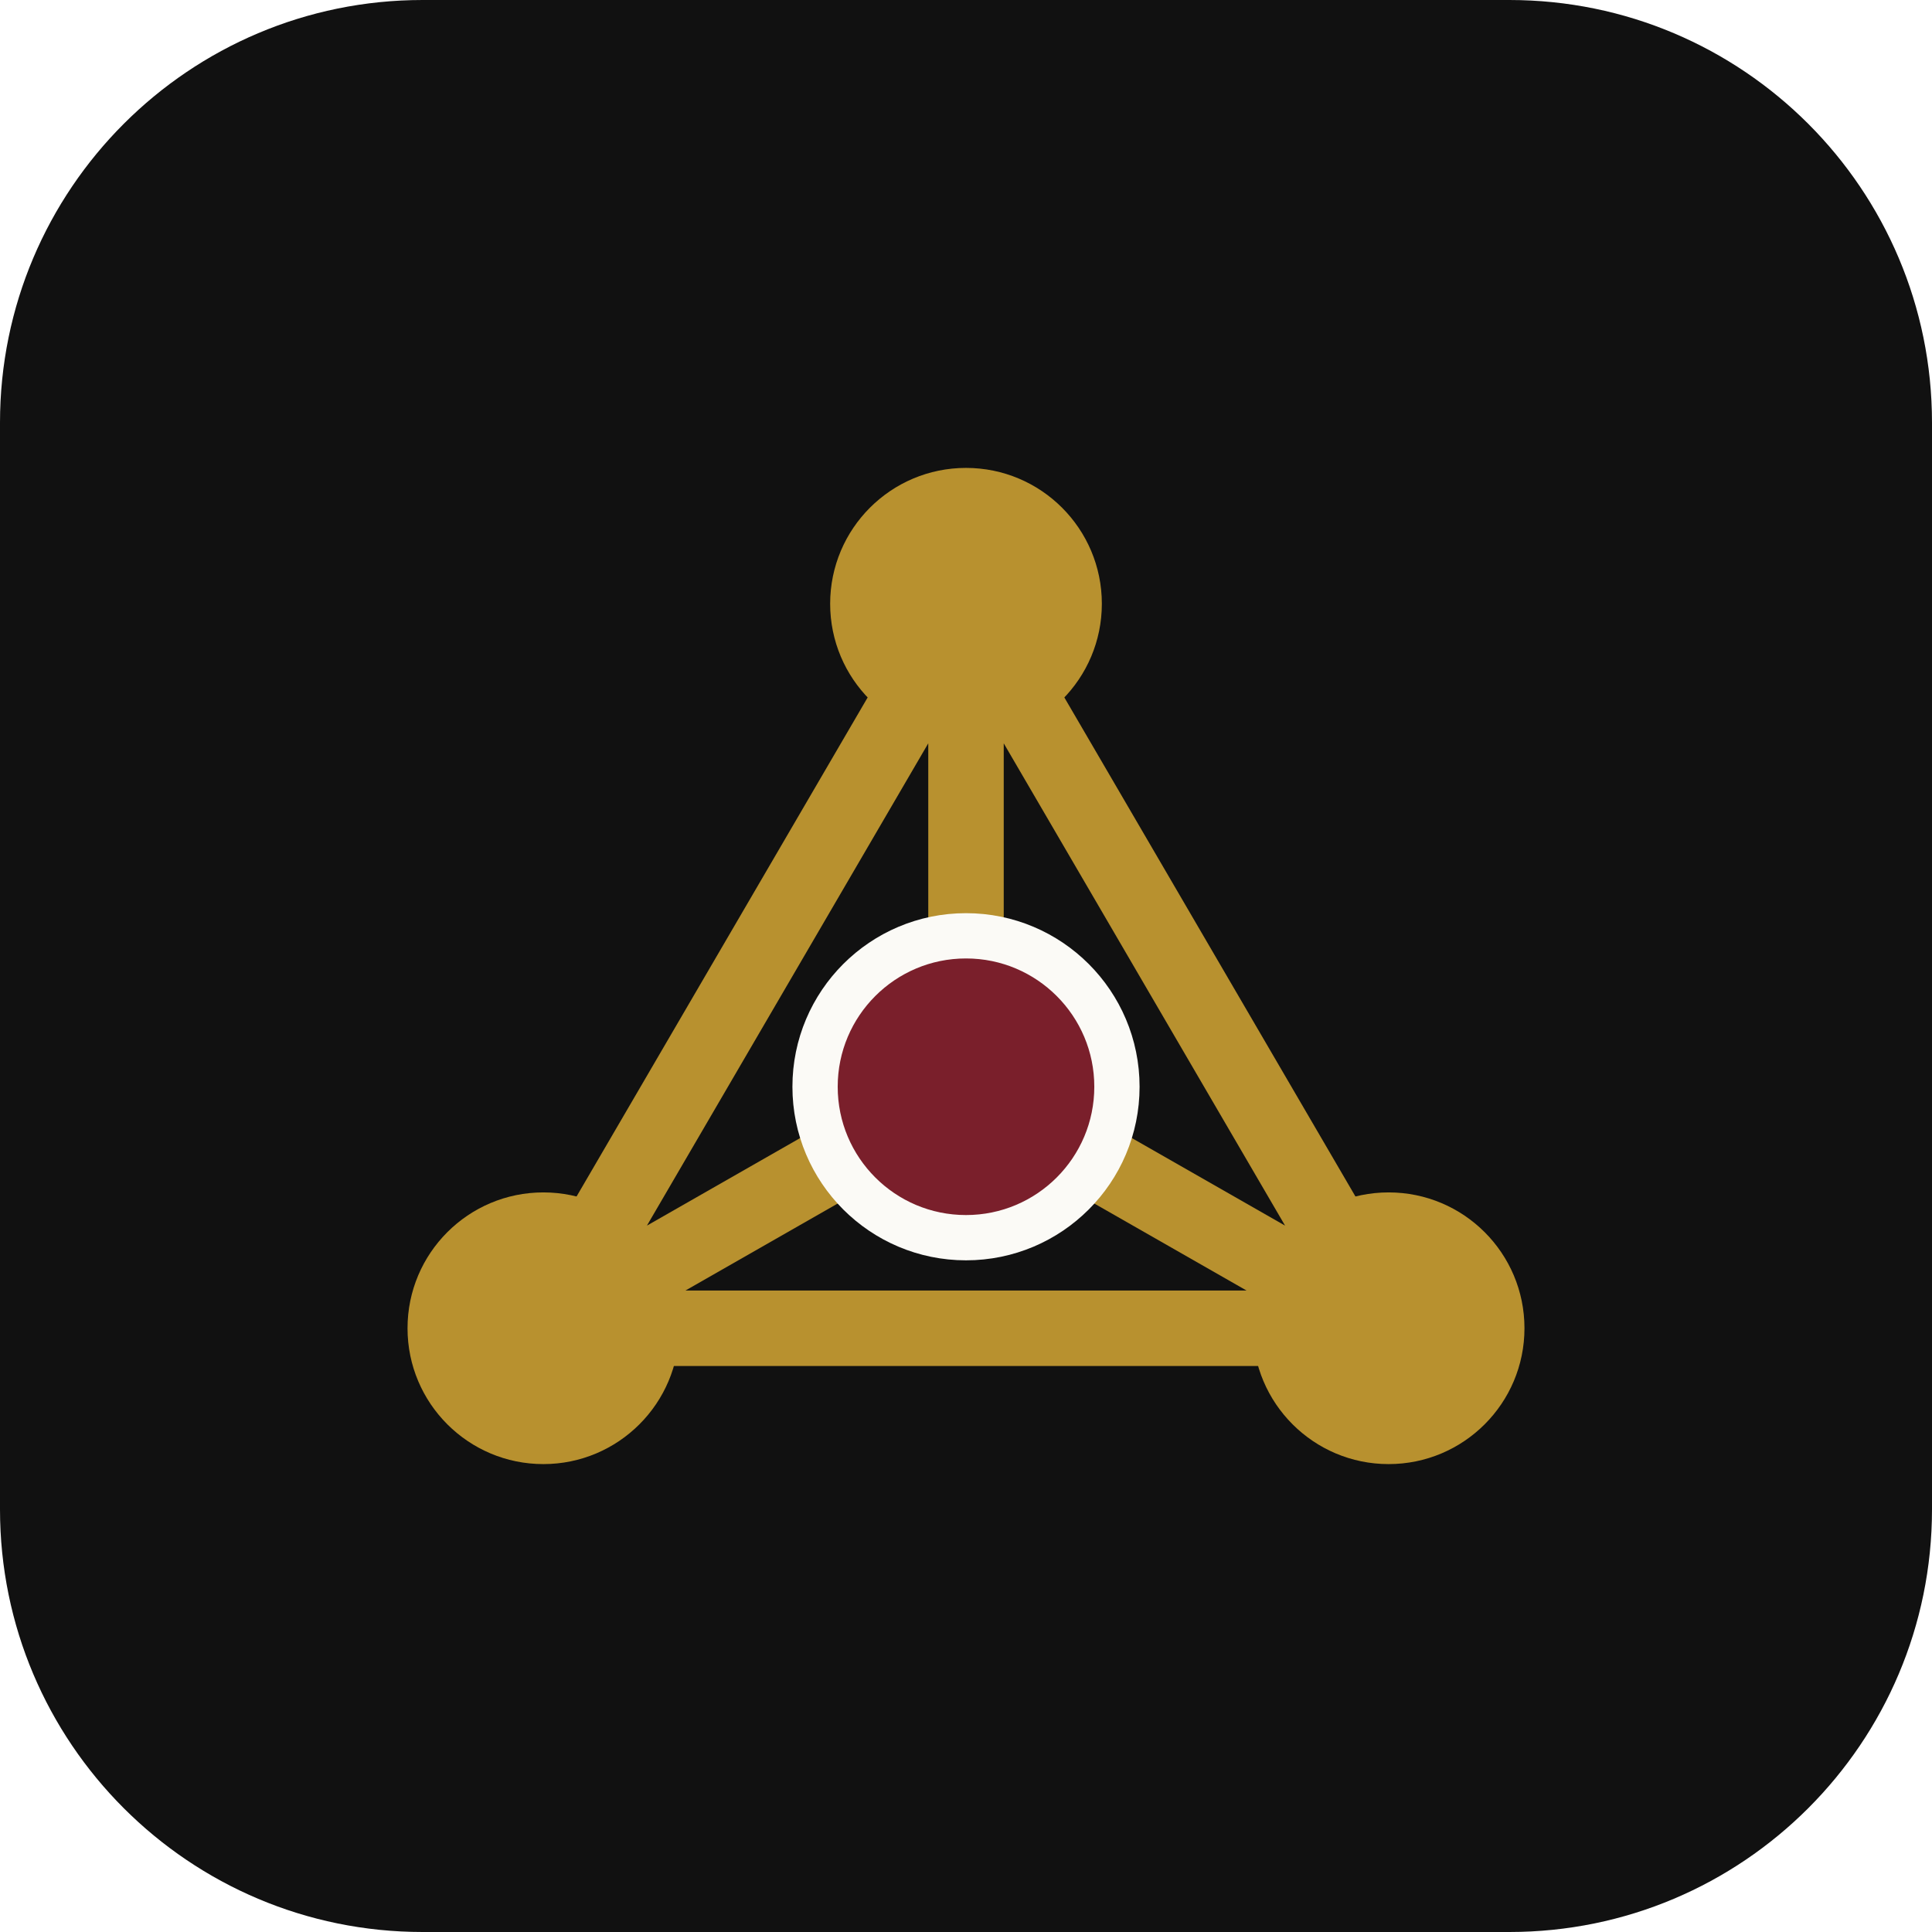
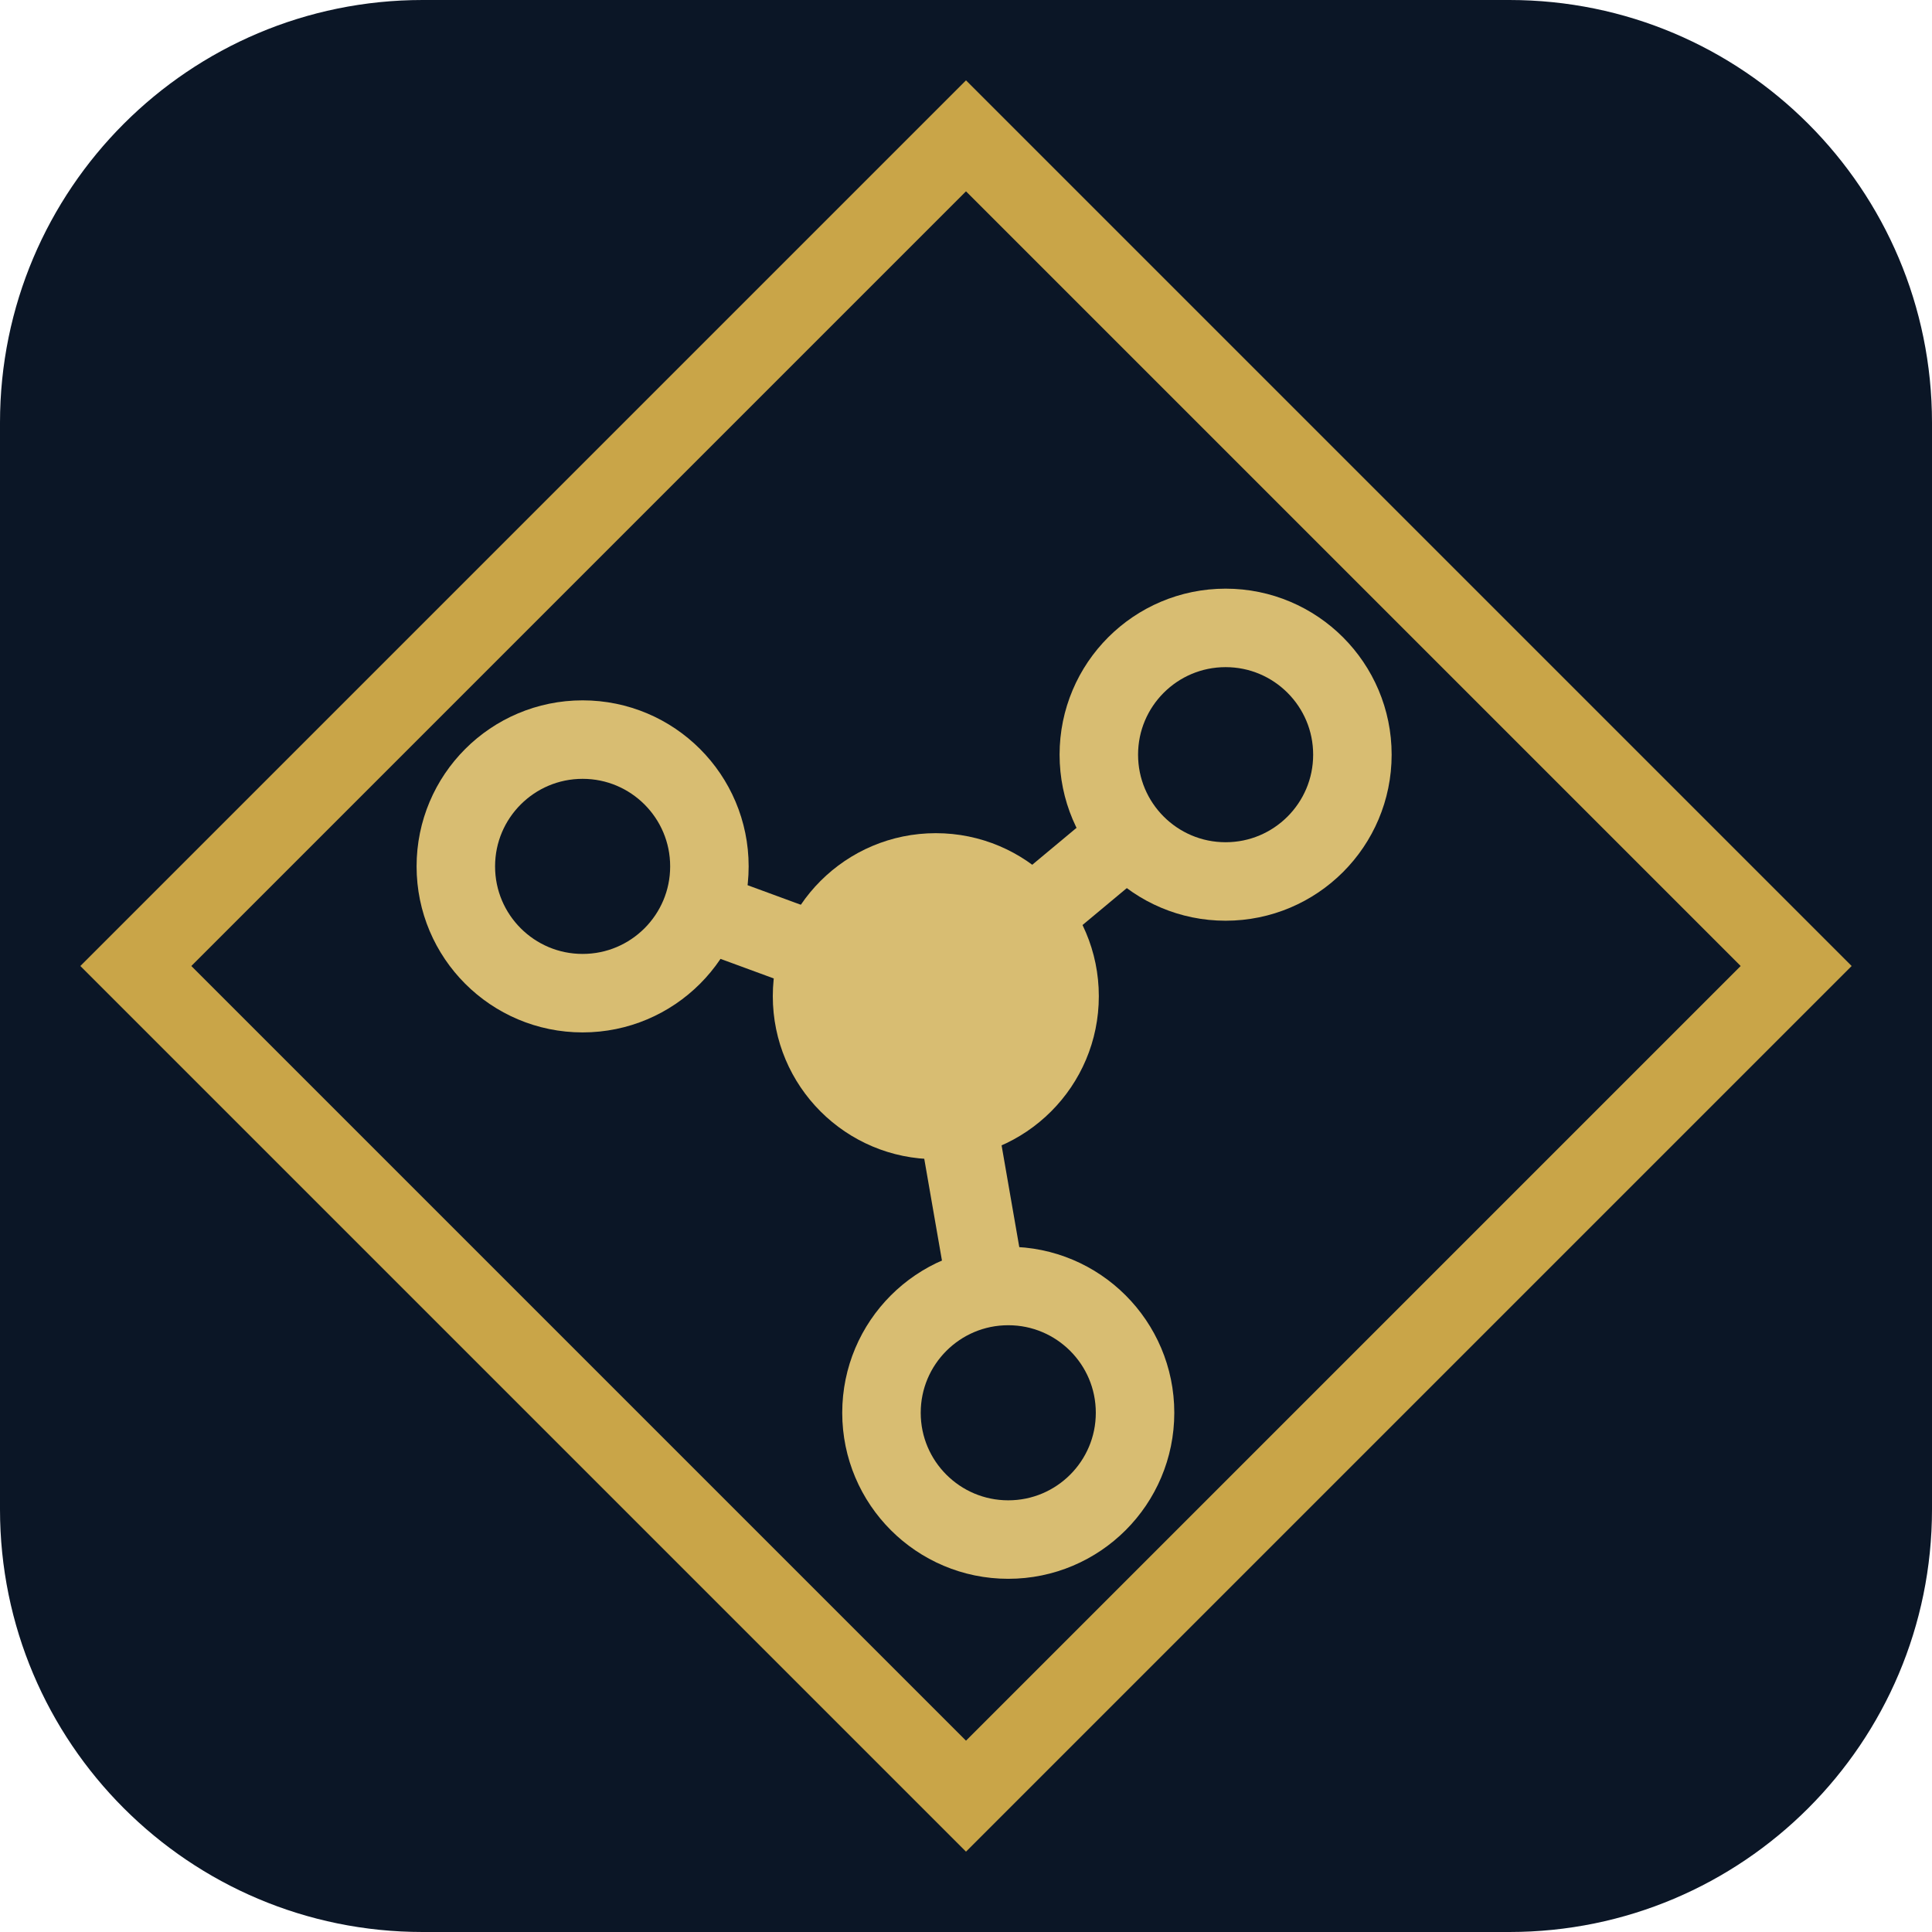
<svg xmlns="http://www.w3.org/2000/svg" viewBox="0 0 64 64" role="img" aria-label="NetzRadar">
-   <rect width="64" height="64" rx="14" fill="#111111" />
-   <path d="M18 44L32 20L46 44Z M32 20V36 M18 44L32 36L46 44" fill="none" stroke="#b8912f" stroke-width="2.5" stroke-linejoin="round" />
-   <circle cx="32" cy="20" r="4.5" fill="#b8912f" />
-   <circle cx="18" cy="44" r="4.5" fill="#b8912f" />
-   <circle cx="46" cy="44" r="4.5" fill="#b8912f" />
-   <circle cx="32" cy="36" r="5" fill="#7a1f2b" stroke="#fbfaf6" stroke-width="1.5" />
+   <rect width="64" height="64" rx="14" fill="#0b1626" />
+   <path d="M32 4.5 59.5 32 32 59.5 4.5 32Z" fill="none" stroke="#c9a548" stroke-width="2.6" />
+   <path d="M31 33 19.3 28.7M31 33 40.6 25M31 33 33.4 46.8" fill="none" stroke="#d8bd72" stroke-width="2.6" stroke-linecap="round" />
+   <circle cx="19.3" cy="28.7" r="4.2" fill="#0b1626" stroke="#d8bd72" stroke-width="2.6" />
+   <circle cx="40.6" cy="25" r="4.2" fill="#0b1626" stroke="#d8bd72" stroke-width="2.6" />
+   <circle cx="33.4" cy="46.8" r="4.2" fill="#0b1626" stroke="#d8bd72" stroke-width="2.6" />
+   <circle cx="31" cy="33" r="5.4" fill="#d8bd72" />
</svg>
